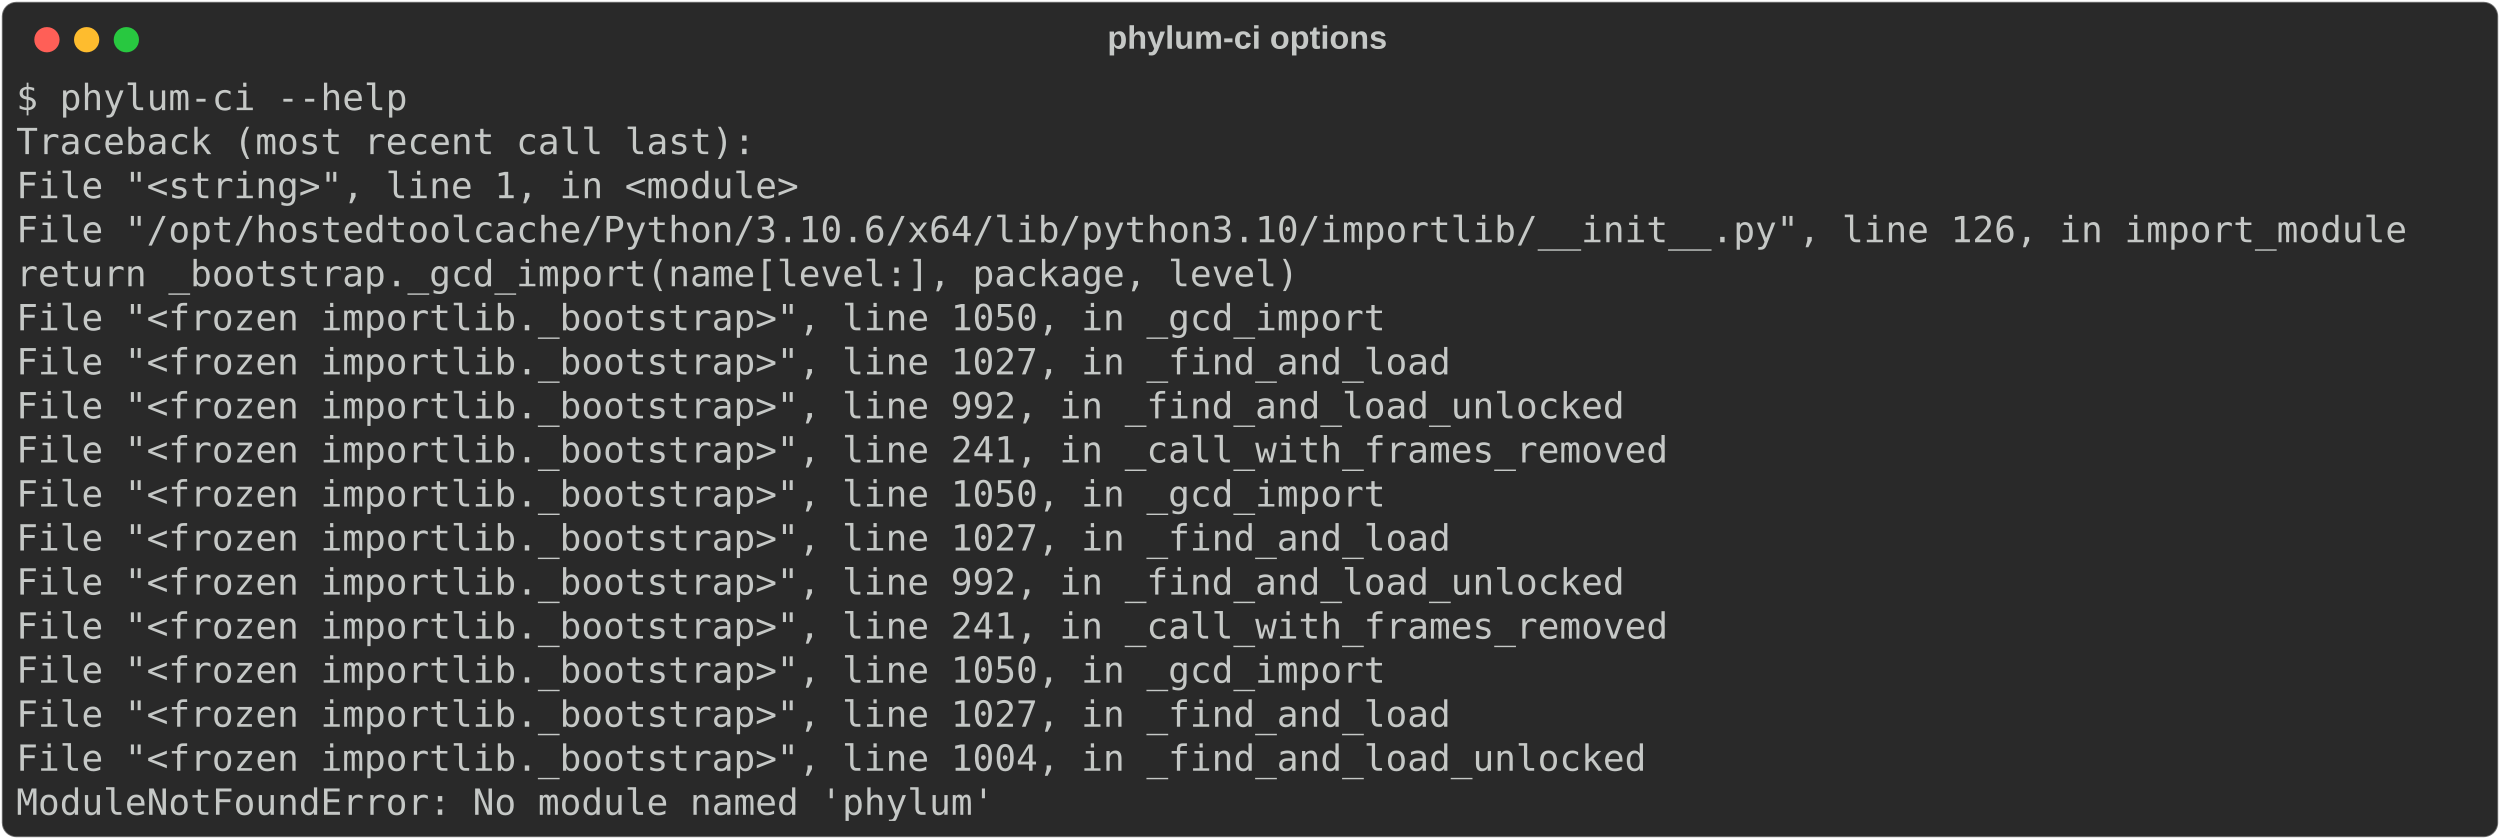
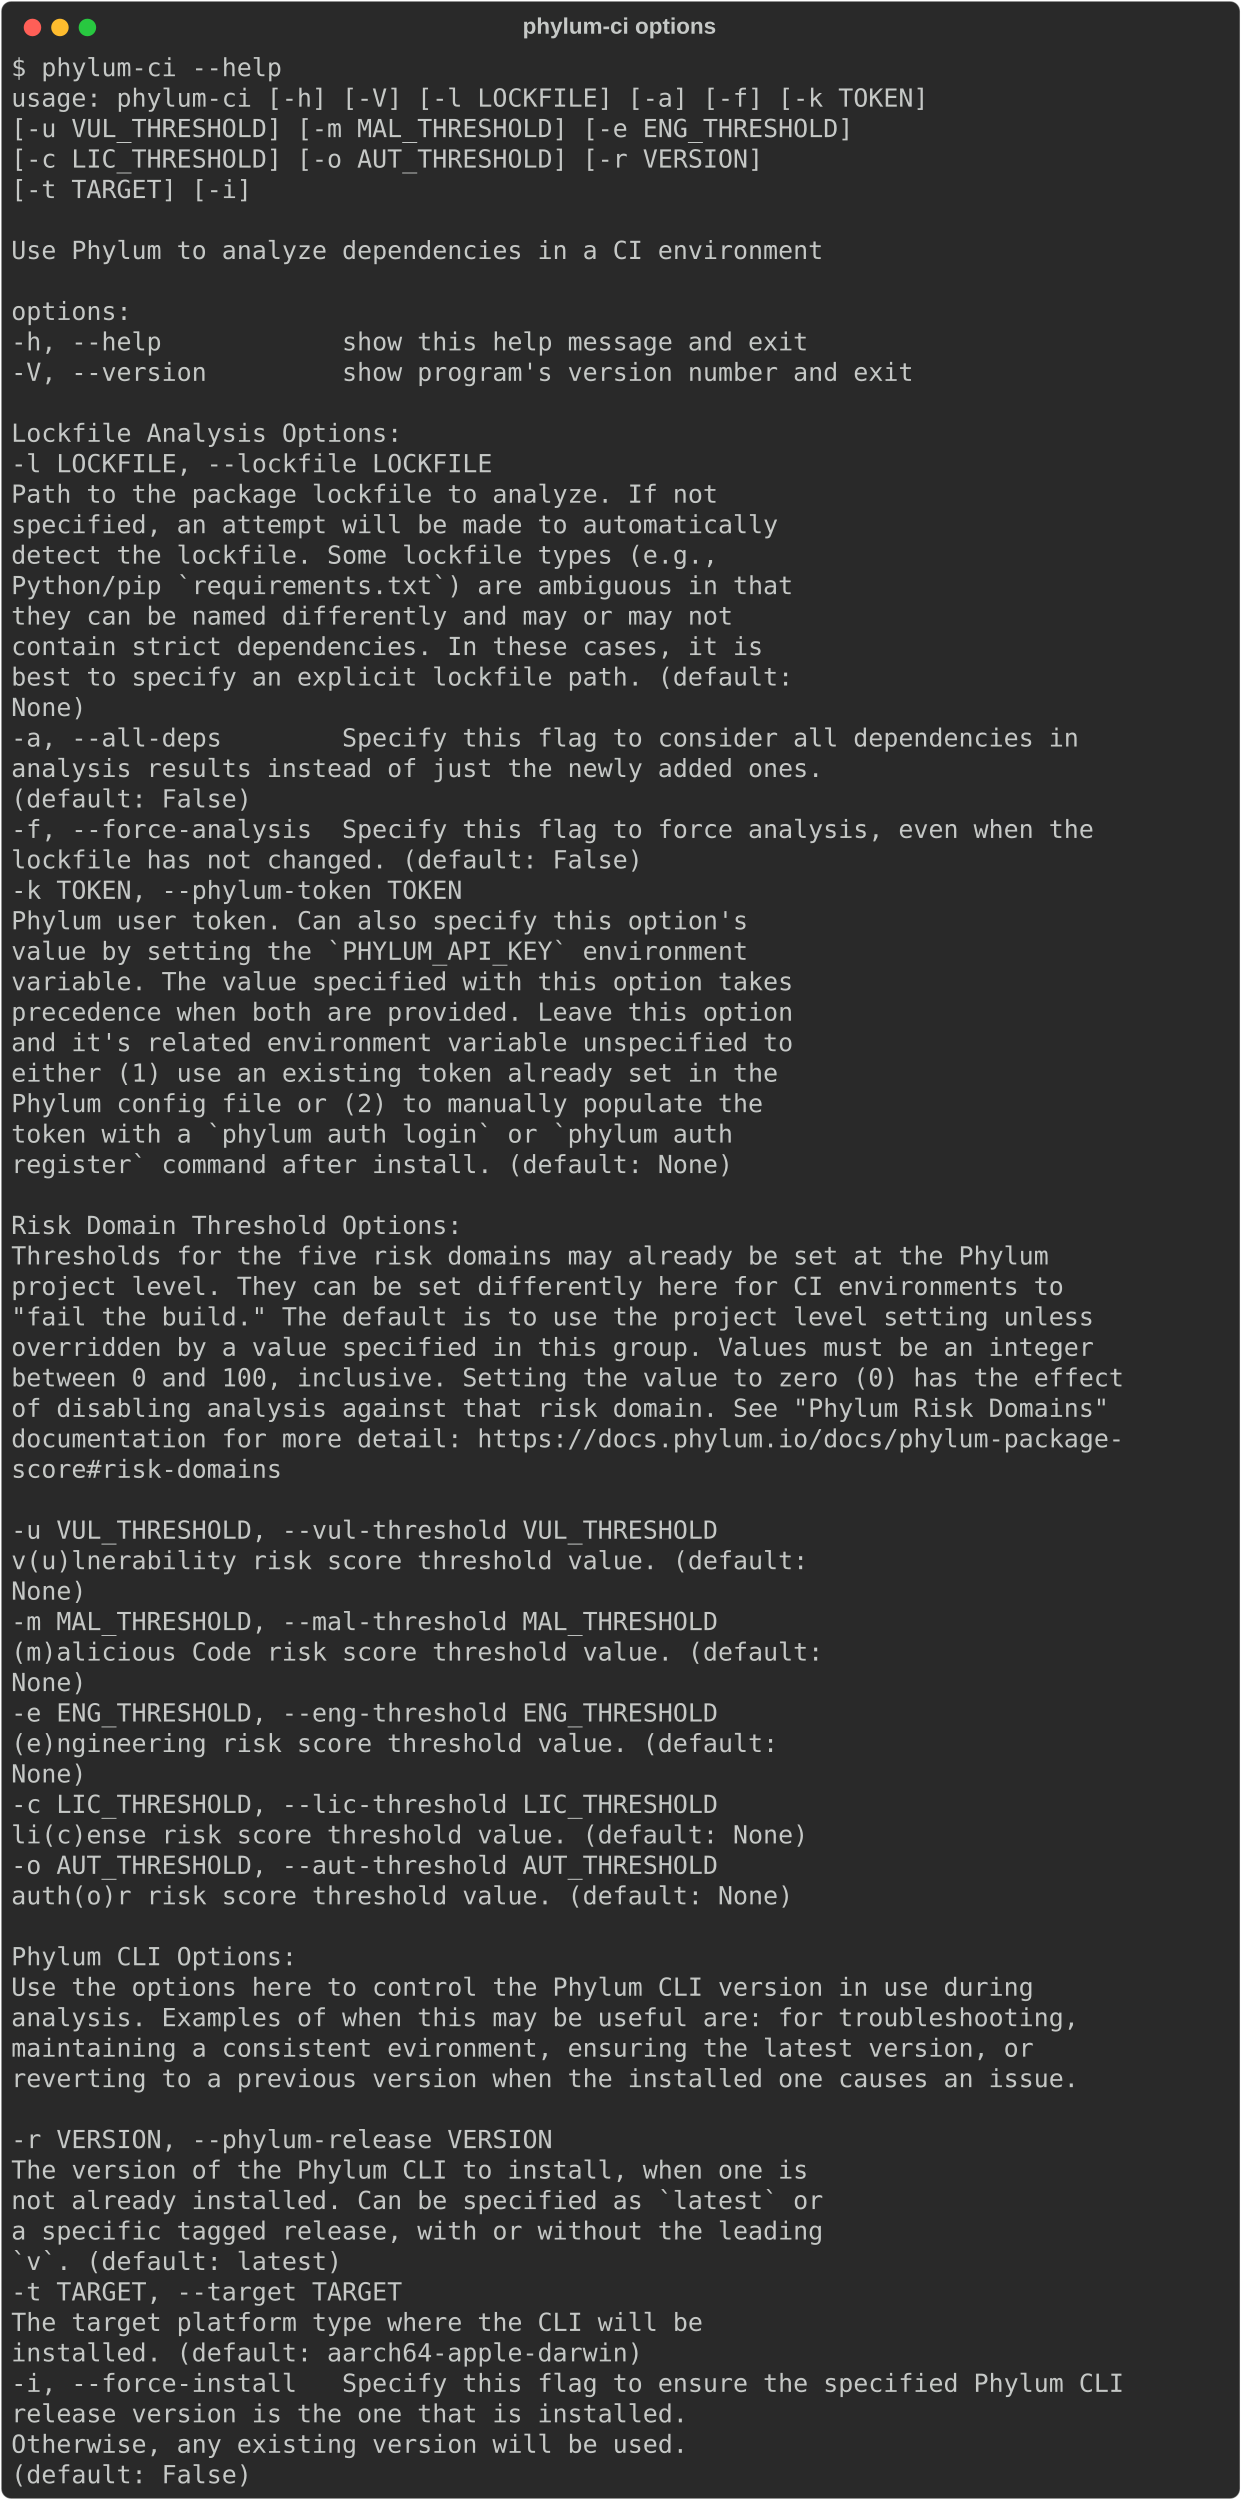
- <svg xmlns="http://www.w3.org/2000/svg" class="rich-terminal" viewBox="0 0 1385 464.8">
+ <svg xmlns="http://www.w3.org/2000/svg" class="rich-terminal" viewBox="0 0 994 2002.0">
  <style>

    @font-face {
        font-family: "Fira Code";
        src: local("FiraCode-Regular"),
                url("https://cdnjs.cloudflare.com/ajax/libs/firacode/6.2.0/woff2/FiraCode-Regular.woff2") format("woff2"),
                url("https://cdnjs.cloudflare.com/ajax/libs/firacode/6.2.0/woff/FiraCode-Regular.woff") format("woff");
        font-style: normal;
        font-weight: 400;
    }
    @font-face {
        font-family: "Fira Code";
        src: local("FiraCode-Bold"),
                url("https://cdnjs.cloudflare.com/ajax/libs/firacode/6.2.0/woff2/FiraCode-Bold.woff2") format("woff2"),
                url("https://cdnjs.cloudflare.com/ajax/libs/firacode/6.2.0/woff/FiraCode-Bold.woff") format("woff");
        font-style: bold;
        font-weight: 700;
    }

-     .terminal-4065166080-matrix {
+     .terminal-1555771947-matrix {
        font-family: Fira Code, monospace;
        font-size: 20px;
        line-height: 24.4px;
        font-variant-east-asian: full-width;
    }

-     .terminal-4065166080-title {
+     .terminal-1555771947-title {
        font-size: 18px;
        font-weight: bold;
        font-family: arial;
    }

-     .terminal-4065166080-r1 { fill: #c5c8c6 }
+     .terminal-1555771947-r1 { fill: #c5c8c6 }
    </style>
  <defs>
-     <clipPath id="terminal-4065166080-clip-terminal">
-       <rect x="0" y="0" width="1365.4" height="413.8" />
-     </clipPath>
-     <clipPath id="terminal-4065166080-line-0">
-       <rect x="0" y="1.5" width="1366.4" height="24.65" />
-     </clipPath>
-     <clipPath id="terminal-4065166080-line-1">
-       <rect x="0" y="25.9" width="1366.4" height="24.65" />
-     </clipPath>
-     <clipPath id="terminal-4065166080-line-2">
-       <rect x="0" y="50.3" width="1366.4" height="24.65" />
-     </clipPath>
-     <clipPath id="terminal-4065166080-line-3">
-       <rect x="0" y="74.7" width="1366.4" height="24.65" />
-     </clipPath>
-     <clipPath id="terminal-4065166080-line-4">
-       <rect x="0" y="99.1" width="1366.4" height="24.65" />
-     </clipPath>
-     <clipPath id="terminal-4065166080-line-5">
-       <rect x="0" y="123.5" width="1366.4" height="24.65" />
-     </clipPath>
-     <clipPath id="terminal-4065166080-line-6">
-       <rect x="0" y="147.9" width="1366.4" height="24.65" />
-     </clipPath>
-     <clipPath id="terminal-4065166080-line-7">
-       <rect x="0" y="172.3" width="1366.4" height="24.65" />
-     </clipPath>
-     <clipPath id="terminal-4065166080-line-8">
-       <rect x="0" y="196.7" width="1366.4" height="24.65" />
-     </clipPath>
-     <clipPath id="terminal-4065166080-line-9">
-       <rect x="0" y="221.1" width="1366.4" height="24.65" />
-     </clipPath>
-     <clipPath id="terminal-4065166080-line-10">
-       <rect x="0" y="245.5" width="1366.4" height="24.65" />
-     </clipPath>
-     <clipPath id="terminal-4065166080-line-11">
-       <rect x="0" y="269.9" width="1366.4" height="24.65" />
-     </clipPath>
-     <clipPath id="terminal-4065166080-line-12">
-       <rect x="0" y="294.3" width="1366.4" height="24.65" />
-     </clipPath>
-     <clipPath id="terminal-4065166080-line-13">
-       <rect x="0" y="318.7" width="1366.4" height="24.65" />
-     </clipPath>
-     <clipPath id="terminal-4065166080-line-14">
-       <rect x="0" y="343.1" width="1366.4" height="24.65" />
-     </clipPath>
-     <clipPath id="terminal-4065166080-line-15">
-       <rect x="0" y="367.5" width="1366.4" height="24.65" />
+     <clipPath id="terminal-1555771947-clip-terminal">
+       <rect x="0" y="0" width="975.0" height="1951.0" />
+     </clipPath>
+     <clipPath id="terminal-1555771947-line-0">
+       <rect x="0" y="1.5" width="976" height="24.65" />
+     </clipPath>
+     <clipPath id="terminal-1555771947-line-1">
+       <rect x="0" y="25.9" width="976" height="24.65" />
+     </clipPath>
+     <clipPath id="terminal-1555771947-line-2">
+       <rect x="0" y="50.3" width="976" height="24.65" />
+     </clipPath>
+     <clipPath id="terminal-1555771947-line-3">
+       <rect x="0" y="74.7" width="976" height="24.65" />
+     </clipPath>
+     <clipPath id="terminal-1555771947-line-4">
+       <rect x="0" y="99.1" width="976" height="24.65" />
+     </clipPath>
+     <clipPath id="terminal-1555771947-line-5">
+       <rect x="0" y="123.5" width="976" height="24.65" />
+     </clipPath>
+     <clipPath id="terminal-1555771947-line-6">
+       <rect x="0" y="147.9" width="976" height="24.65" />
+     </clipPath>
+     <clipPath id="terminal-1555771947-line-7">
+       <rect x="0" y="172.3" width="976" height="24.65" />
+     </clipPath>
+     <clipPath id="terminal-1555771947-line-8">
+       <rect x="0" y="196.7" width="976" height="24.65" />
+     </clipPath>
+     <clipPath id="terminal-1555771947-line-9">
+       <rect x="0" y="221.1" width="976" height="24.65" />
+     </clipPath>
+     <clipPath id="terminal-1555771947-line-10">
+       <rect x="0" y="245.5" width="976" height="24.65" />
+     </clipPath>
+     <clipPath id="terminal-1555771947-line-11">
+       <rect x="0" y="269.9" width="976" height="24.65" />
+     </clipPath>
+     <clipPath id="terminal-1555771947-line-12">
+       <rect x="0" y="294.3" width="976" height="24.65" />
+     </clipPath>
+     <clipPath id="terminal-1555771947-line-13">
+       <rect x="0" y="318.7" width="976" height="24.65" />
+     </clipPath>
+     <clipPath id="terminal-1555771947-line-14">
+       <rect x="0" y="343.1" width="976" height="24.65" />
+     </clipPath>
+     <clipPath id="terminal-1555771947-line-15">
+       <rect x="0" y="367.5" width="976" height="24.65" />
+     </clipPath>
+     <clipPath id="terminal-1555771947-line-16">
+       <rect x="0" y="391.9" width="976" height="24.65" />
+     </clipPath>
+     <clipPath id="terminal-1555771947-line-17">
+       <rect x="0" y="416.3" width="976" height="24.65" />
+     </clipPath>
+     <clipPath id="terminal-1555771947-line-18">
+       <rect x="0" y="440.7" width="976" height="24.65" />
+     </clipPath>
+     <clipPath id="terminal-1555771947-line-19">
+       <rect x="0" y="465.1" width="976" height="24.65" />
+     </clipPath>
+     <clipPath id="terminal-1555771947-line-20">
+       <rect x="0" y="489.5" width="976" height="24.65" />
+     </clipPath>
+     <clipPath id="terminal-1555771947-line-21">
+       <rect x="0" y="513.9" width="976" height="24.65" />
+     </clipPath>
+     <clipPath id="terminal-1555771947-line-22">
+       <rect x="0" y="538.3" width="976" height="24.65" />
+     </clipPath>
+     <clipPath id="terminal-1555771947-line-23">
+       <rect x="0" y="562.7" width="976" height="24.65" />
+     </clipPath>
+     <clipPath id="terminal-1555771947-line-24">
+       <rect x="0" y="587.1" width="976" height="24.65" />
+     </clipPath>
+     <clipPath id="terminal-1555771947-line-25">
+       <rect x="0" y="611.5" width="976" height="24.65" />
+     </clipPath>
+     <clipPath id="terminal-1555771947-line-26">
+       <rect x="0" y="635.9" width="976" height="24.65" />
+     </clipPath>
+     <clipPath id="terminal-1555771947-line-27">
+       <rect x="0" y="660.3" width="976" height="24.65" />
+     </clipPath>
+     <clipPath id="terminal-1555771947-line-28">
+       <rect x="0" y="684.7" width="976" height="24.65" />
+     </clipPath>
+     <clipPath id="terminal-1555771947-line-29">
+       <rect x="0" y="709.1" width="976" height="24.65" />
+     </clipPath>
+     <clipPath id="terminal-1555771947-line-30">
+       <rect x="0" y="733.5" width="976" height="24.65" />
+     </clipPath>
+     <clipPath id="terminal-1555771947-line-31">
+       <rect x="0" y="757.9" width="976" height="24.65" />
+     </clipPath>
+     <clipPath id="terminal-1555771947-line-32">
+       <rect x="0" y="782.3" width="976" height="24.65" />
+     </clipPath>
+     <clipPath id="terminal-1555771947-line-33">
+       <rect x="0" y="806.7" width="976" height="24.65" />
+     </clipPath>
+     <clipPath id="terminal-1555771947-line-34">
+       <rect x="0" y="831.1" width="976" height="24.65" />
+     </clipPath>
+     <clipPath id="terminal-1555771947-line-35">
+       <rect x="0" y="855.5" width="976" height="24.65" />
+     </clipPath>
+     <clipPath id="terminal-1555771947-line-36">
+       <rect x="0" y="879.9" width="976" height="24.65" />
+     </clipPath>
+     <clipPath id="terminal-1555771947-line-37">
+       <rect x="0" y="904.3" width="976" height="24.65" />
+     </clipPath>
+     <clipPath id="terminal-1555771947-line-38">
+       <rect x="0" y="928.7" width="976" height="24.65" />
+     </clipPath>
+     <clipPath id="terminal-1555771947-line-39">
+       <rect x="0" y="953.1" width="976" height="24.65" />
+     </clipPath>
+     <clipPath id="terminal-1555771947-line-40">
+       <rect x="0" y="977.5" width="976" height="24.65" />
+     </clipPath>
+     <clipPath id="terminal-1555771947-line-41">
+       <rect x="0" y="1001.9" width="976" height="24.65" />
+     </clipPath>
+     <clipPath id="terminal-1555771947-line-42">
+       <rect x="0" y="1026.3" width="976" height="24.65" />
+     </clipPath>
+     <clipPath id="terminal-1555771947-line-43">
+       <rect x="0" y="1050.7" width="976" height="24.65" />
+     </clipPath>
+     <clipPath id="terminal-1555771947-line-44">
+       <rect x="0" y="1075.1" width="976" height="24.65" />
+     </clipPath>
+     <clipPath id="terminal-1555771947-line-45">
+       <rect x="0" y="1099.5" width="976" height="24.65" />
+     </clipPath>
+     <clipPath id="terminal-1555771947-line-46">
+       <rect x="0" y="1123.9" width="976" height="24.65" />
+     </clipPath>
+     <clipPath id="terminal-1555771947-line-47">
+       <rect x="0" y="1148.3" width="976" height="24.65" />
+     </clipPath>
+     <clipPath id="terminal-1555771947-line-48">
+       <rect x="0" y="1172.7" width="976" height="24.65" />
+     </clipPath>
+     <clipPath id="terminal-1555771947-line-49">
+       <rect x="0" y="1197.1" width="976" height="24.65" />
+     </clipPath>
+     <clipPath id="terminal-1555771947-line-50">
+       <rect x="0" y="1221.5" width="976" height="24.65" />
+     </clipPath>
+     <clipPath id="terminal-1555771947-line-51">
+       <rect x="0" y="1245.9" width="976" height="24.65" />
+     </clipPath>
+     <clipPath id="terminal-1555771947-line-52">
+       <rect x="0" y="1270.3" width="976" height="24.65" />
+     </clipPath>
+     <clipPath id="terminal-1555771947-line-53">
+       <rect x="0" y="1294.7" width="976" height="24.65" />
+     </clipPath>
+     <clipPath id="terminal-1555771947-line-54">
+       <rect x="0" y="1319.1" width="976" height="24.65" />
+     </clipPath>
+     <clipPath id="terminal-1555771947-line-55">
+       <rect x="0" y="1343.5" width="976" height="24.65" />
+     </clipPath>
+     <clipPath id="terminal-1555771947-line-56">
+       <rect x="0" y="1367.9" width="976" height="24.65" />
+     </clipPath>
+     <clipPath id="terminal-1555771947-line-57">
+       <rect x="0" y="1392.3" width="976" height="24.65" />
+     </clipPath>
+     <clipPath id="terminal-1555771947-line-58">
+       <rect x="0" y="1416.7" width="976" height="24.65" />
+     </clipPath>
+     <clipPath id="terminal-1555771947-line-59">
+       <rect x="0" y="1441.1" width="976" height="24.65" />
+     </clipPath>
+     <clipPath id="terminal-1555771947-line-60">
+       <rect x="0" y="1465.5" width="976" height="24.65" />
+     </clipPath>
+     <clipPath id="terminal-1555771947-line-61">
+       <rect x="0" y="1489.9" width="976" height="24.65" />
+     </clipPath>
+     <clipPath id="terminal-1555771947-line-62">
+       <rect x="0" y="1514.3" width="976" height="24.65" />
+     </clipPath>
+     <clipPath id="terminal-1555771947-line-63">
+       <rect x="0" y="1538.7" width="976" height="24.65" />
+     </clipPath>
+     <clipPath id="terminal-1555771947-line-64">
+       <rect x="0" y="1563.1" width="976" height="24.65" />
+     </clipPath>
+     <clipPath id="terminal-1555771947-line-65">
+       <rect x="0" y="1587.5" width="976" height="24.65" />
+     </clipPath>
+     <clipPath id="terminal-1555771947-line-66">
+       <rect x="0" y="1611.9" width="976" height="24.65" />
+     </clipPath>
+     <clipPath id="terminal-1555771947-line-67">
+       <rect x="0" y="1636.3" width="976" height="24.65" />
+     </clipPath>
+     <clipPath id="terminal-1555771947-line-68">
+       <rect x="0" y="1660.7" width="976" height="24.65" />
+     </clipPath>
+     <clipPath id="terminal-1555771947-line-69">
+       <rect x="0" y="1685.1" width="976" height="24.65" />
+     </clipPath>
+     <clipPath id="terminal-1555771947-line-70">
+       <rect x="0" y="1709.5" width="976" height="24.65" />
+     </clipPath>
+     <clipPath id="terminal-1555771947-line-71">
+       <rect x="0" y="1733.9" width="976" height="24.65" />
+     </clipPath>
+     <clipPath id="terminal-1555771947-line-72">
+       <rect x="0" y="1758.3" width="976" height="24.65" />
+     </clipPath>
+     <clipPath id="terminal-1555771947-line-73">
+       <rect x="0" y="1782.7" width="976" height="24.65" />
+     </clipPath>
+     <clipPath id="terminal-1555771947-line-74">
+       <rect x="0" y="1807.1" width="976" height="24.65" />
+     </clipPath>
+     <clipPath id="terminal-1555771947-line-75">
+       <rect x="0" y="1831.5" width="976" height="24.65" />
+     </clipPath>
+     <clipPath id="terminal-1555771947-line-76">
+       <rect x="0" y="1855.9" width="976" height="24.65" />
+     </clipPath>
+     <clipPath id="terminal-1555771947-line-77">
+       <rect x="0" y="1880.3" width="976" height="24.65" />
+     </clipPath>
+     <clipPath id="terminal-1555771947-line-78">
+       <rect x="0" y="1904.7" width="976" height="24.65" />
    </clipPath>
  </defs>
-   <rect fill="#292929" stroke="rgba(255,255,255,0.35)" stroke-width="1" x="1" y="1" width="1383" height="462.8" rx="8" />
-   <text class="terminal-4065166080-title" fill="#c5c8c6" text-anchor="middle" x="691" y="27">phylum-ci options</text>
+   <rect fill="#292929" stroke="rgba(255,255,255,0.35)" stroke-width="1" x="1" y="1" width="992" height="2000" rx="8" />
+   <text class="terminal-1555771947-title" fill="#c5c8c6" text-anchor="middle" x="496" y="27">phylum-ci options</text>
  <g transform="translate(26,22)">
    <circle cx="0" cy="0" r="7" fill="#ff5f57" />
    <circle cx="22" cy="0" r="7" fill="#febc2e" />
    <circle cx="44" cy="0" r="7" fill="#28c840" />
  </g>
-   <g transform="translate(9, 41)" clip-path="url(#terminal-4065166080-clip-terminal)">
-     <g class="terminal-4065166080-matrix">
-       <text class="terminal-4065166080-r1" x="0" y="20" textLength="219.6" clip-path="url(#terminal-4065166080-line-0)">$ phylum-ci --help</text>
-       <text class="terminal-4065166080-r1" x="1366.4" y="20" textLength="12.2" clip-path="url(#terminal-4065166080-line-0)">
- </text>
-       <text class="terminal-4065166080-r1" x="0" y="44.4" textLength="414.8" clip-path="url(#terminal-4065166080-line-1)">Traceback (most recent call last):</text>
-       <text class="terminal-4065166080-r1" x="1366.4" y="44.4" textLength="12.2" clip-path="url(#terminal-4065166080-line-1)">
- </text>
-       <text class="terminal-4065166080-r1" x="0" y="68.8" textLength="463.6" clip-path="url(#terminal-4065166080-line-2)">  File "&lt;string&gt;", line 1, in &lt;module&gt;</text>
-       <text class="terminal-4065166080-r1" x="1366.4" y="68.8" textLength="12.2" clip-path="url(#terminal-4065166080-line-2)">
- </text>
-       <text class="terminal-4065166080-r1" x="0" y="93.2" textLength="1366.4" clip-path="url(#terminal-4065166080-line-3)">  File "/opt/hostedtoolcache/Python/3.10.6/x64/lib/python3.10/importlib/__init__.py", line 126, in import_module</text>
-       <text class="terminal-4065166080-r1" x="1366.4" y="93.2" textLength="12.2" clip-path="url(#terminal-4065166080-line-3)">
- </text>
-       <text class="terminal-4065166080-r1" x="0" y="117.6" textLength="768.6" clip-path="url(#terminal-4065166080-line-4)">    return _bootstrap._gcd_import(name[level:], package, level)</text>
-       <text class="terminal-4065166080-r1" x="1366.4" y="117.6" textLength="12.2" clip-path="url(#terminal-4065166080-line-4)">
- </text>
-       <text class="terminal-4065166080-r1" x="0" y="142" textLength="793" clip-path="url(#terminal-4065166080-line-5)">  File "&lt;frozen importlib._bootstrap&gt;", line 1050, in _gcd_import</text>
-       <text class="terminal-4065166080-r1" x="1366.4" y="142" textLength="12.2" clip-path="url(#terminal-4065166080-line-5)">
- </text>
-       <text class="terminal-4065166080-r1" x="0" y="166.4" textLength="829.6" clip-path="url(#terminal-4065166080-line-6)">  File "&lt;frozen importlib._bootstrap&gt;", line 1027, in _find_and_load</text>
-       <text class="terminal-4065166080-r1" x="1366.4" y="166.4" textLength="12.2" clip-path="url(#terminal-4065166080-line-6)">
- </text>
-       <text class="terminal-4065166080-r1" x="0" y="190.8" textLength="927.2" clip-path="url(#terminal-4065166080-line-7)">  File "&lt;frozen importlib._bootstrap&gt;", line 992, in _find_and_load_unlocked</text>
-       <text class="terminal-4065166080-r1" x="1366.4" y="190.8" textLength="12.2" clip-path="url(#terminal-4065166080-line-7)">
- </text>
-       <text class="terminal-4065166080-r1" x="0" y="215.2" textLength="951.6" clip-path="url(#terminal-4065166080-line-8)">  File "&lt;frozen importlib._bootstrap&gt;", line 241, in _call_with_frames_removed</text>
-       <text class="terminal-4065166080-r1" x="1366.4" y="215.2" textLength="12.2" clip-path="url(#terminal-4065166080-line-8)">
- </text>
-       <text class="terminal-4065166080-r1" x="0" y="239.6" textLength="793" clip-path="url(#terminal-4065166080-line-9)">  File "&lt;frozen importlib._bootstrap&gt;", line 1050, in _gcd_import</text>
-       <text class="terminal-4065166080-r1" x="1366.4" y="239.6" textLength="12.2" clip-path="url(#terminal-4065166080-line-9)">
- </text>
-       <text class="terminal-4065166080-r1" x="0" y="264" textLength="829.6" clip-path="url(#terminal-4065166080-line-10)">  File "&lt;frozen importlib._bootstrap&gt;", line 1027, in _find_and_load</text>
-       <text class="terminal-4065166080-r1" x="1366.4" y="264" textLength="12.2" clip-path="url(#terminal-4065166080-line-10)">
- </text>
-       <text class="terminal-4065166080-r1" x="0" y="288.4" textLength="927.2" clip-path="url(#terminal-4065166080-line-11)">  File "&lt;frozen importlib._bootstrap&gt;", line 992, in _find_and_load_unlocked</text>
-       <text class="terminal-4065166080-r1" x="1366.4" y="288.4" textLength="12.2" clip-path="url(#terminal-4065166080-line-11)">
- </text>
-       <text class="terminal-4065166080-r1" x="0" y="312.8" textLength="951.6" clip-path="url(#terminal-4065166080-line-12)">  File "&lt;frozen importlib._bootstrap&gt;", line 241, in _call_with_frames_removed</text>
-       <text class="terminal-4065166080-r1" x="1366.4" y="312.8" textLength="12.2" clip-path="url(#terminal-4065166080-line-12)">
- </text>
-       <text class="terminal-4065166080-r1" x="0" y="337.2" textLength="793" clip-path="url(#terminal-4065166080-line-13)">  File "&lt;frozen importlib._bootstrap&gt;", line 1050, in _gcd_import</text>
-       <text class="terminal-4065166080-r1" x="1366.4" y="337.2" textLength="12.2" clip-path="url(#terminal-4065166080-line-13)">
- </text>
-       <text class="terminal-4065166080-r1" x="0" y="361.6" textLength="829.6" clip-path="url(#terminal-4065166080-line-14)">  File "&lt;frozen importlib._bootstrap&gt;", line 1027, in _find_and_load</text>
-       <text class="terminal-4065166080-r1" x="1366.4" y="361.6" textLength="12.2" clip-path="url(#terminal-4065166080-line-14)">
- </text>
-       <text class="terminal-4065166080-r1" x="0" y="386" textLength="939.4" clip-path="url(#terminal-4065166080-line-15)">  File "&lt;frozen importlib._bootstrap&gt;", line 1004, in _find_and_load_unlocked</text>
-       <text class="terminal-4065166080-r1" x="1366.4" y="386" textLength="12.2" clip-path="url(#terminal-4065166080-line-15)">
- </text>
-       <text class="terminal-4065166080-r1" x="0" y="410.4" textLength="549" clip-path="url(#terminal-4065166080-line-16)">ModuleNotFoundError: No module named 'phylum'</text>
-       <text class="terminal-4065166080-r1" x="1366.4" y="410.4" textLength="12.2" clip-path="url(#terminal-4065166080-line-16)">
+   <g transform="translate(9, 41)" clip-path="url(#terminal-1555771947-clip-terminal)">
+     <g class="terminal-1555771947-matrix">
+       <text class="terminal-1555771947-r1" x="0" y="20" textLength="219.6" clip-path="url(#terminal-1555771947-line-0)">$ phylum-ci --help</text>
+       <text class="terminal-1555771947-r1" x="976" y="20" textLength="12.2" clip-path="url(#terminal-1555771947-line-0)">
+ </text>
+       <text class="terminal-1555771947-r1" x="0" y="44.4" textLength="744.2" clip-path="url(#terminal-1555771947-line-1)">usage: phylum-ci [-h] [-V] [-l LOCKFILE] [-a] [-f] [-k TOKEN]</text>
+       <text class="terminal-1555771947-r1" x="976" y="44.4" textLength="12.2" clip-path="url(#terminal-1555771947-line-1)">
+ </text>
+       <text class="terminal-1555771947-r1" x="0" y="68.8" textLength="890.6" clip-path="url(#terminal-1555771947-line-2)">                 [-u VUL_THRESHOLD] [-m MAL_THRESHOLD] [-e ENG_THRESHOLD]</text>
+       <text class="terminal-1555771947-r1" x="976" y="68.8" textLength="12.2" clip-path="url(#terminal-1555771947-line-2)">
+ </text>
+       <text class="terminal-1555771947-r1" x="0" y="93.2" textLength="817.4" clip-path="url(#terminal-1555771947-line-3)">                 [-c LIC_THRESHOLD] [-o AUT_THRESHOLD] [-r VERSION]</text>
+       <text class="terminal-1555771947-r1" x="976" y="93.2" textLength="12.2" clip-path="url(#terminal-1555771947-line-3)">
+ </text>
+       <text class="terminal-1555771947-r1" x="0" y="117.6" textLength="402.6" clip-path="url(#terminal-1555771947-line-4)">                 [-t TARGET] [-i]</text>
+       <text class="terminal-1555771947-r1" x="976" y="117.6" textLength="12.2" clip-path="url(#terminal-1555771947-line-4)">
+ </text>
+       <text class="terminal-1555771947-r1" x="976" y="142" textLength="12.2" clip-path="url(#terminal-1555771947-line-5)">
+ </text>
+       <text class="terminal-1555771947-r1" x="0" y="166.4" textLength="658.8" clip-path="url(#terminal-1555771947-line-6)">Use Phylum to analyze dependencies in a CI environment</text>
+       <text class="terminal-1555771947-r1" x="976" y="166.4" textLength="12.2" clip-path="url(#terminal-1555771947-line-6)">
+ </text>
+       <text class="terminal-1555771947-r1" x="976" y="190.8" textLength="12.2" clip-path="url(#terminal-1555771947-line-7)">
+ </text>
+       <text class="terminal-1555771947-r1" x="0" y="215.2" textLength="97.6" clip-path="url(#terminal-1555771947-line-8)">options:</text>
+       <text class="terminal-1555771947-r1" x="976" y="215.2" textLength="12.2" clip-path="url(#terminal-1555771947-line-8)">
+ </text>
+       <text class="terminal-1555771947-r1" x="0" y="239.6" textLength="671" clip-path="url(#terminal-1555771947-line-9)">  -h, --help            show this help message and exit</text>
+       <text class="terminal-1555771947-r1" x="976" y="239.6" textLength="12.2" clip-path="url(#terminal-1555771947-line-9)">
+ </text>
+       <text class="terminal-1555771947-r1" x="0" y="264" textLength="756.4" clip-path="url(#terminal-1555771947-line-10)">  -V, --version         show program's version number and exit</text>
+       <text class="terminal-1555771947-r1" x="976" y="264" textLength="12.2" clip-path="url(#terminal-1555771947-line-10)">
+ </text>
+       <text class="terminal-1555771947-r1" x="976" y="288.4" textLength="12.2" clip-path="url(#terminal-1555771947-line-11)">
+ </text>
+       <text class="terminal-1555771947-r1" x="0" y="312.8" textLength="317.2" clip-path="url(#terminal-1555771947-line-12)">Lockfile Analysis Options:</text>
+       <text class="terminal-1555771947-r1" x="976" y="312.8" textLength="12.2" clip-path="url(#terminal-1555771947-line-12)">
+ </text>
+       <text class="terminal-1555771947-r1" x="0" y="337.2" textLength="414.8" clip-path="url(#terminal-1555771947-line-13)">  -l LOCKFILE, --lockfile LOCKFILE</text>
+       <text class="terminal-1555771947-r1" x="976" y="337.2" textLength="12.2" clip-path="url(#terminal-1555771947-line-13)">
+ </text>
+       <text class="terminal-1555771947-r1" x="0" y="361.6" textLength="866.2" clip-path="url(#terminal-1555771947-line-14)">                        Path to the package lockfile to analyze. If not</text>
+       <text class="terminal-1555771947-r1" x="976" y="361.6" textLength="12.2" clip-path="url(#terminal-1555771947-line-14)">
+ </text>
+       <text class="terminal-1555771947-r1" x="0" y="386" textLength="915" clip-path="url(#terminal-1555771947-line-15)">                        specified, an attempt will be made to automatically</text>
+       <text class="terminal-1555771947-r1" x="976" y="386" textLength="12.2" clip-path="url(#terminal-1555771947-line-15)">
+ </text>
+       <text class="terminal-1555771947-r1" x="0" y="410.4" textLength="866.2" clip-path="url(#terminal-1555771947-line-16)">                        detect the lockfile. Some lockfile types (e.g.,</text>
+       <text class="terminal-1555771947-r1" x="976" y="410.4" textLength="12.2" clip-path="url(#terminal-1555771947-line-16)">
+ </text>
+       <text class="terminal-1555771947-r1" x="0" y="434.8" textLength="927.2" clip-path="url(#terminal-1555771947-line-17)">                        Python/pip `requirements.txt`) are ambiguous in that</text>
+       <text class="terminal-1555771947-r1" x="976" y="434.8" textLength="12.2" clip-path="url(#terminal-1555771947-line-17)">
+ </text>
+       <text class="terminal-1555771947-r1" x="0" y="459.2" textLength="878.4" clip-path="url(#terminal-1555771947-line-18)">                        they can be named differently and may or may not</text>
+       <text class="terminal-1555771947-r1" x="976" y="459.2" textLength="12.2" clip-path="url(#terminal-1555771947-line-18)">
+ </text>
+       <text class="terminal-1555771947-r1" x="0" y="483.6" textLength="902.8" clip-path="url(#terminal-1555771947-line-19)">                        contain strict dependencies. In these cases, it is</text>
+       <text class="terminal-1555771947-r1" x="976" y="483.6" textLength="12.2" clip-path="url(#terminal-1555771947-line-19)">
+ </text>
+       <text class="terminal-1555771947-r1" x="0" y="508" textLength="927.2" clip-path="url(#terminal-1555771947-line-20)">                        best to specify an explicit lockfile path. (default:</text>
+       <text class="terminal-1555771947-r1" x="976" y="508" textLength="12.2" clip-path="url(#terminal-1555771947-line-20)">
+ </text>
+       <text class="terminal-1555771947-r1" x="0" y="532.4" textLength="353.8" clip-path="url(#terminal-1555771947-line-21)">                        None)</text>
+       <text class="terminal-1555771947-r1" x="976" y="532.4" textLength="12.2" clip-path="url(#terminal-1555771947-line-21)">
+ </text>
+       <text class="terminal-1555771947-r1" x="0" y="556.8" textLength="890.6" clip-path="url(#terminal-1555771947-line-22)">  -a, --all-deps        Specify this flag to consider all dependencies in</text>
+       <text class="terminal-1555771947-r1" x="976" y="556.8" textLength="12.2" clip-path="url(#terminal-1555771947-line-22)">
+ </text>
+       <text class="terminal-1555771947-r1" x="0" y="581.2" textLength="951.6" clip-path="url(#terminal-1555771947-line-23)">                        analysis results instead of just the newly added ones.</text>
+       <text class="terminal-1555771947-r1" x="976" y="581.2" textLength="12.2" clip-path="url(#terminal-1555771947-line-23)">
+ </text>
+       <text class="terminal-1555771947-r1" x="0" y="605.6" textLength="488" clip-path="url(#terminal-1555771947-line-24)">                        (default: False)</text>
+       <text class="terminal-1555771947-r1" x="976" y="605.6" textLength="12.2" clip-path="url(#terminal-1555771947-line-24)">
+ </text>
+       <text class="terminal-1555771947-r1" x="0" y="630" textLength="902.8" clip-path="url(#terminal-1555771947-line-25)">  -f, --force-analysis  Specify this flag to force analysis, even when the</text>
+       <text class="terminal-1555771947-r1" x="976" y="630" textLength="12.2" clip-path="url(#terminal-1555771947-line-25)">
+ </text>
+       <text class="terminal-1555771947-r1" x="0" y="654.4" textLength="805.2" clip-path="url(#terminal-1555771947-line-26)">                        lockfile has not changed. (default: False)</text>
+       <text class="terminal-1555771947-r1" x="976" y="654.4" textLength="12.2" clip-path="url(#terminal-1555771947-line-26)">
+ </text>
+       <text class="terminal-1555771947-r1" x="0" y="678.8" textLength="390.4" clip-path="url(#terminal-1555771947-line-27)">  -k TOKEN, --phylum-token TOKEN</text>
+       <text class="terminal-1555771947-r1" x="976" y="678.8" textLength="12.2" clip-path="url(#terminal-1555771947-line-27)">
+ </text>
+       <text class="terminal-1555771947-r1" x="0" y="703.2" textLength="890.6" clip-path="url(#terminal-1555771947-line-28)">                        Phylum user token. Can also specify this option's</text>
+       <text class="terminal-1555771947-r1" x="976" y="703.2" textLength="12.2" clip-path="url(#terminal-1555771947-line-28)">
+ </text>
+       <text class="terminal-1555771947-r1" x="0" y="727.6" textLength="890.6" clip-path="url(#terminal-1555771947-line-29)">                        value by setting the `PHYLUM_API_KEY` environment</text>
+       <text class="terminal-1555771947-r1" x="976" y="727.6" textLength="12.2" clip-path="url(#terminal-1555771947-line-29)">
+ </text>
+       <text class="terminal-1555771947-r1" x="0" y="752" textLength="927.2" clip-path="url(#terminal-1555771947-line-30)">                        variable. The value specified with this option takes</text>
+       <text class="terminal-1555771947-r1" x="976" y="752" textLength="12.2" clip-path="url(#terminal-1555771947-line-30)">
+ </text>
+       <text class="terminal-1555771947-r1" x="0" y="776.4" textLength="927.2" clip-path="url(#terminal-1555771947-line-31)">                        precedence when both are provided. Leave this option</text>
+       <text class="terminal-1555771947-r1" x="976" y="776.4" textLength="12.2" clip-path="url(#terminal-1555771947-line-31)">
+ </text>
+       <text class="terminal-1555771947-r1" x="0" y="800.8" textLength="927.2" clip-path="url(#terminal-1555771947-line-32)">                        and it's related environment variable unspecified to</text>
+       <text class="terminal-1555771947-r1" x="976" y="800.8" textLength="12.2" clip-path="url(#terminal-1555771947-line-32)">
+ </text>
+       <text class="terminal-1555771947-r1" x="0" y="825.2" textLength="915" clip-path="url(#terminal-1555771947-line-33)">                        either (1) use an existing token already set in the</text>
+       <text class="terminal-1555771947-r1" x="976" y="825.2" textLength="12.2" clip-path="url(#terminal-1555771947-line-33)">
+ </text>
+       <text class="terminal-1555771947-r1" x="0" y="849.6" textLength="902.8" clip-path="url(#terminal-1555771947-line-34)">                        Phylum config file or (2) to manually populate the</text>
+       <text class="terminal-1555771947-r1" x="976" y="849.6" textLength="12.2" clip-path="url(#terminal-1555771947-line-34)">
+ </text>
+       <text class="terminal-1555771947-r1" x="0" y="874" textLength="878.4" clip-path="url(#terminal-1555771947-line-35)">                        token with a `phylum auth login` or `phylum auth</text>
+       <text class="terminal-1555771947-r1" x="976" y="874" textLength="12.2" clip-path="url(#terminal-1555771947-line-35)">
+ </text>
+       <text class="terminal-1555771947-r1" x="0" y="898.4" textLength="878.4" clip-path="url(#terminal-1555771947-line-36)">                        register` command after install. (default: None)</text>
+       <text class="terminal-1555771947-r1" x="976" y="898.4" textLength="12.2" clip-path="url(#terminal-1555771947-line-36)">
+ </text>
+       <text class="terminal-1555771947-r1" x="976" y="922.8" textLength="12.2" clip-path="url(#terminal-1555771947-line-37)">
+ </text>
+       <text class="terminal-1555771947-r1" x="0" y="947.2" textLength="366" clip-path="url(#terminal-1555771947-line-38)">Risk Domain Threshold Options:</text>
+       <text class="terminal-1555771947-r1" x="976" y="947.2" textLength="12.2" clip-path="url(#terminal-1555771947-line-38)">
+ </text>
+       <text class="terminal-1555771947-r1" x="0" y="971.6" textLength="866.2" clip-path="url(#terminal-1555771947-line-39)">  Thresholds for the five risk domains may already be set at the Phylum</text>
+       <text class="terminal-1555771947-r1" x="976" y="971.6" textLength="12.2" clip-path="url(#terminal-1555771947-line-39)">
+ </text>
+       <text class="terminal-1555771947-r1" x="0" y="996" textLength="878.4" clip-path="url(#terminal-1555771947-line-40)">  project level. They can be set differently here for CI environments to</text>
+       <text class="terminal-1555771947-r1" x="976" y="996" textLength="12.2" clip-path="url(#terminal-1555771947-line-40)">
+ </text>
+       <text class="terminal-1555771947-r1" x="0" y="1020.4" textLength="902.8" clip-path="url(#terminal-1555771947-line-41)">  "fail the build." The default is to use the project level setting unless</text>
+       <text class="terminal-1555771947-r1" x="976" y="1020.4" textLength="12.2" clip-path="url(#terminal-1555771947-line-41)">
+ </text>
+       <text class="terminal-1555771947-r1" x="0" y="1044.8" textLength="902.8" clip-path="url(#terminal-1555771947-line-42)">  overridden by a value specified in this group. Values must be an integer</text>
+       <text class="terminal-1555771947-r1" x="976" y="1044.8" textLength="12.2" clip-path="url(#terminal-1555771947-line-42)">
+ </text>
+       <text class="terminal-1555771947-r1" x="0" y="1069.2" textLength="927.2" clip-path="url(#terminal-1555771947-line-43)">  between 0 and 100, inclusive. Setting the value to zero (0) has the effect</text>
+       <text class="terminal-1555771947-r1" x="976" y="1069.2" textLength="12.2" clip-path="url(#terminal-1555771947-line-43)">
+ </text>
+       <text class="terminal-1555771947-r1" x="0" y="1093.6" textLength="915" clip-path="url(#terminal-1555771947-line-44)">  of disabling analysis against that risk domain. See "Phylum Risk Domains"</text>
+       <text class="terminal-1555771947-r1" x="976" y="1093.6" textLength="12.2" clip-path="url(#terminal-1555771947-line-44)">
+ </text>
+       <text class="terminal-1555771947-r1" x="0" y="1118" textLength="927.2" clip-path="url(#terminal-1555771947-line-45)">  documentation for more detail: https://docs.phylum.io/docs/phylum-package-</text>
+       <text class="terminal-1555771947-r1" x="976" y="1118" textLength="12.2" clip-path="url(#terminal-1555771947-line-45)">
+ </text>
+       <text class="terminal-1555771947-r1" x="0" y="1142.4" textLength="244" clip-path="url(#terminal-1555771947-line-46)">  score#risk-domains</text>
+       <text class="terminal-1555771947-r1" x="976" y="1142.4" textLength="12.2" clip-path="url(#terminal-1555771947-line-46)">
+ </text>
+       <text class="terminal-1555771947-r1" x="976" y="1166.8" textLength="12.2" clip-path="url(#terminal-1555771947-line-47)">
+ </text>
+       <text class="terminal-1555771947-r1" x="0" y="1191.2" textLength="597.8" clip-path="url(#terminal-1555771947-line-48)">  -u VUL_THRESHOLD, --vul-threshold VUL_THRESHOLD</text>
+       <text class="terminal-1555771947-r1" x="976" y="1191.2" textLength="12.2" clip-path="url(#terminal-1555771947-line-48)">
+ </text>
+       <text class="terminal-1555771947-r1" x="0" y="1215.6" textLength="939.4" clip-path="url(#terminal-1555771947-line-49)">                        v(u)lnerability risk score threshold value. (default:</text>
+       <text class="terminal-1555771947-r1" x="976" y="1215.6" textLength="12.2" clip-path="url(#terminal-1555771947-line-49)">
+ </text>
+       <text class="terminal-1555771947-r1" x="0" y="1240" textLength="353.8" clip-path="url(#terminal-1555771947-line-50)">                        None)</text>
+       <text class="terminal-1555771947-r1" x="976" y="1240" textLength="12.2" clip-path="url(#terminal-1555771947-line-50)">
+ </text>
+       <text class="terminal-1555771947-r1" x="0" y="1264.4" textLength="597.8" clip-path="url(#terminal-1555771947-line-51)">  -m MAL_THRESHOLD, --mal-threshold MAL_THRESHOLD</text>
+       <text class="terminal-1555771947-r1" x="976" y="1264.4" textLength="12.2" clip-path="url(#terminal-1555771947-line-51)">
+ </text>
+       <text class="terminal-1555771947-r1" x="0" y="1288.8" textLength="951.6" clip-path="url(#terminal-1555771947-line-52)">                        (m)alicious Code risk score threshold value. (default:</text>
+       <text class="terminal-1555771947-r1" x="976" y="1288.8" textLength="12.2" clip-path="url(#terminal-1555771947-line-52)">
+ </text>
+       <text class="terminal-1555771947-r1" x="0" y="1313.2" textLength="353.8" clip-path="url(#terminal-1555771947-line-53)">                        None)</text>
+       <text class="terminal-1555771947-r1" x="976" y="1313.2" textLength="12.2" clip-path="url(#terminal-1555771947-line-53)">
+ </text>
+       <text class="terminal-1555771947-r1" x="0" y="1337.6" textLength="597.8" clip-path="url(#terminal-1555771947-line-54)">  -e ENG_THRESHOLD, --eng-threshold ENG_THRESHOLD</text>
+       <text class="terminal-1555771947-r1" x="976" y="1337.6" textLength="12.2" clip-path="url(#terminal-1555771947-line-54)">
+ </text>
+       <text class="terminal-1555771947-r1" x="0" y="1362" textLength="915" clip-path="url(#terminal-1555771947-line-55)">                        (e)ngineering risk score threshold value. (default:</text>
+       <text class="terminal-1555771947-r1" x="976" y="1362" textLength="12.2" clip-path="url(#terminal-1555771947-line-55)">
+ </text>
+       <text class="terminal-1555771947-r1" x="0" y="1386.4" textLength="353.8" clip-path="url(#terminal-1555771947-line-56)">                        None)</text>
+       <text class="terminal-1555771947-r1" x="976" y="1386.4" textLength="12.2" clip-path="url(#terminal-1555771947-line-56)">
+ </text>
+       <text class="terminal-1555771947-r1" x="0" y="1410.8" textLength="597.8" clip-path="url(#terminal-1555771947-line-57)">  -c LIC_THRESHOLD, --lic-threshold LIC_THRESHOLD</text>
+       <text class="terminal-1555771947-r1" x="976" y="1410.8" textLength="12.2" clip-path="url(#terminal-1555771947-line-57)">
+ </text>
+       <text class="terminal-1555771947-r1" x="0" y="1435.2" textLength="939.4" clip-path="url(#terminal-1555771947-line-58)">                        li(c)ense risk score threshold value. (default: None)</text>
+       <text class="terminal-1555771947-r1" x="976" y="1435.2" textLength="12.2" clip-path="url(#terminal-1555771947-line-58)">
+ </text>
+       <text class="terminal-1555771947-r1" x="0" y="1459.6" textLength="597.8" clip-path="url(#terminal-1555771947-line-59)">  -o AUT_THRESHOLD, --aut-threshold AUT_THRESHOLD</text>
+       <text class="terminal-1555771947-r1" x="976" y="1459.6" textLength="12.2" clip-path="url(#terminal-1555771947-line-59)">
+ </text>
+       <text class="terminal-1555771947-r1" x="0" y="1484" textLength="927.2" clip-path="url(#terminal-1555771947-line-60)">                        auth(o)r risk score threshold value. (default: None)</text>
+       <text class="terminal-1555771947-r1" x="976" y="1484" textLength="12.2" clip-path="url(#terminal-1555771947-line-60)">
+ </text>
+       <text class="terminal-1555771947-r1" x="976" y="1508.4" textLength="12.2" clip-path="url(#terminal-1555771947-line-61)">
+ </text>
+       <text class="terminal-1555771947-r1" x="0" y="1532.8" textLength="231.8" clip-path="url(#terminal-1555771947-line-62)">Phylum CLI Options:</text>
+       <text class="terminal-1555771947-r1" x="976" y="1532.8" textLength="12.2" clip-path="url(#terminal-1555771947-line-62)">
+ </text>
+       <text class="terminal-1555771947-r1" x="0" y="1557.2" textLength="854" clip-path="url(#terminal-1555771947-line-63)">  Use the options here to control the Phylum CLI version in use during</text>
+       <text class="terminal-1555771947-r1" x="976" y="1557.2" textLength="12.2" clip-path="url(#terminal-1555771947-line-63)">
+ </text>
+       <text class="terminal-1555771947-r1" x="0" y="1581.6" textLength="890.6" clip-path="url(#terminal-1555771947-line-64)">  analysis. Examples of when this may be useful are: for troubleshooting,</text>
+       <text class="terminal-1555771947-r1" x="976" y="1581.6" textLength="12.2" clip-path="url(#terminal-1555771947-line-64)">
+ </text>
+       <text class="terminal-1555771947-r1" x="0" y="1606" textLength="854" clip-path="url(#terminal-1555771947-line-65)">  maintaining a consistent evironment, ensuring the latest version, or</text>
+       <text class="terminal-1555771947-r1" x="976" y="1606" textLength="12.2" clip-path="url(#terminal-1555771947-line-65)">
+ </text>
+       <text class="terminal-1555771947-r1" x="0" y="1630.4" textLength="890.6" clip-path="url(#terminal-1555771947-line-66)">  reverting to a previous version when the installed one causes an issue.</text>
+       <text class="terminal-1555771947-r1" x="976" y="1630.4" textLength="12.2" clip-path="url(#terminal-1555771947-line-66)">
+ </text>
+       <text class="terminal-1555771947-r1" x="976" y="1654.8" textLength="12.2" clip-path="url(#terminal-1555771947-line-67)">
+ </text>
+       <text class="terminal-1555771947-r1" x="0" y="1679.2" textLength="463.6" clip-path="url(#terminal-1555771947-line-68)">  -r VERSION, --phylum-release VERSION</text>
+       <text class="terminal-1555771947-r1" x="976" y="1679.2" textLength="12.2" clip-path="url(#terminal-1555771947-line-68)">
+ </text>
+       <text class="terminal-1555771947-r1" x="0" y="1703.6" textLength="939.4" clip-path="url(#terminal-1555771947-line-69)">                        The version of the Phylum CLI to install, when one is</text>
+       <text class="terminal-1555771947-r1" x="976" y="1703.6" textLength="12.2" clip-path="url(#terminal-1555771947-line-69)">
+ </text>
+       <text class="terminal-1555771947-r1" x="0" y="1728" textLength="951.6" clip-path="url(#terminal-1555771947-line-70)">                        not already installed. Can be specified as `latest` or</text>
+       <text class="terminal-1555771947-r1" x="976" y="1728" textLength="12.2" clip-path="url(#terminal-1555771947-line-70)">
+ </text>
+       <text class="terminal-1555771947-r1" x="0" y="1752.4" textLength="951.6" clip-path="url(#terminal-1555771947-line-71)">                        a specific tagged release, with or without the leading</text>
+       <text class="terminal-1555771947-r1" x="976" y="1752.4" textLength="12.2" clip-path="url(#terminal-1555771947-line-71)">
+ </text>
+       <text class="terminal-1555771947-r1" x="0" y="1776.8" textLength="561.2" clip-path="url(#terminal-1555771947-line-72)">                        `v`. (default: latest)</text>
+       <text class="terminal-1555771947-r1" x="976" y="1776.8" textLength="12.2" clip-path="url(#terminal-1555771947-line-72)">
+ </text>
+       <text class="terminal-1555771947-r1" x="0" y="1801.2" textLength="341.6" clip-path="url(#terminal-1555771947-line-73)">  -t TARGET, --target TARGET</text>
+       <text class="terminal-1555771947-r1" x="976" y="1801.2" textLength="12.2" clip-path="url(#terminal-1555771947-line-73)">
+ </text>
+       <text class="terminal-1555771947-r1" x="0" y="1825.6" textLength="854" clip-path="url(#terminal-1555771947-line-74)">                        The target platform type where the CLI will be</text>
+       <text class="terminal-1555771947-r1" x="976" y="1825.6" textLength="12.2" clip-path="url(#terminal-1555771947-line-74)">
+ </text>
+       <text class="terminal-1555771947-r1" x="0" y="1850" textLength="805.2" clip-path="url(#terminal-1555771947-line-75)">                        installed. (default: aarch64-apple-darwin)</text>
+       <text class="terminal-1555771947-r1" x="976" y="1850" textLength="12.2" clip-path="url(#terminal-1555771947-line-75)">
+ </text>
+       <text class="terminal-1555771947-r1" x="0" y="1874.4" textLength="927.2" clip-path="url(#terminal-1555771947-line-76)">  -i, --force-install   Specify this flag to ensure the specified Phylum CLI</text>
+       <text class="terminal-1555771947-r1" x="976" y="1874.4" textLength="12.2" clip-path="url(#terminal-1555771947-line-76)">
+ </text>
+       <text class="terminal-1555771947-r1" x="0" y="1898.8" textLength="841.8" clip-path="url(#terminal-1555771947-line-77)">                        release version is the one that is installed.</text>
+       <text class="terminal-1555771947-r1" x="976" y="1898.8" textLength="12.2" clip-path="url(#terminal-1555771947-line-77)">
+ </text>
+       <text class="terminal-1555771947-r1" x="0" y="1923.2" textLength="841.8" clip-path="url(#terminal-1555771947-line-78)">                        Otherwise, any existing version will be used.</text>
+       <text class="terminal-1555771947-r1" x="976" y="1923.2" textLength="12.2" clip-path="url(#terminal-1555771947-line-78)">
+ </text>
+       <text class="terminal-1555771947-r1" x="0" y="1947.6" textLength="488" clip-path="url(#terminal-1555771947-line-79)">                        (default: False)</text>
+       <text class="terminal-1555771947-r1" x="976" y="1947.6" textLength="12.2" clip-path="url(#terminal-1555771947-line-79)">
</text>
    </g>
  </g>
</svg>
